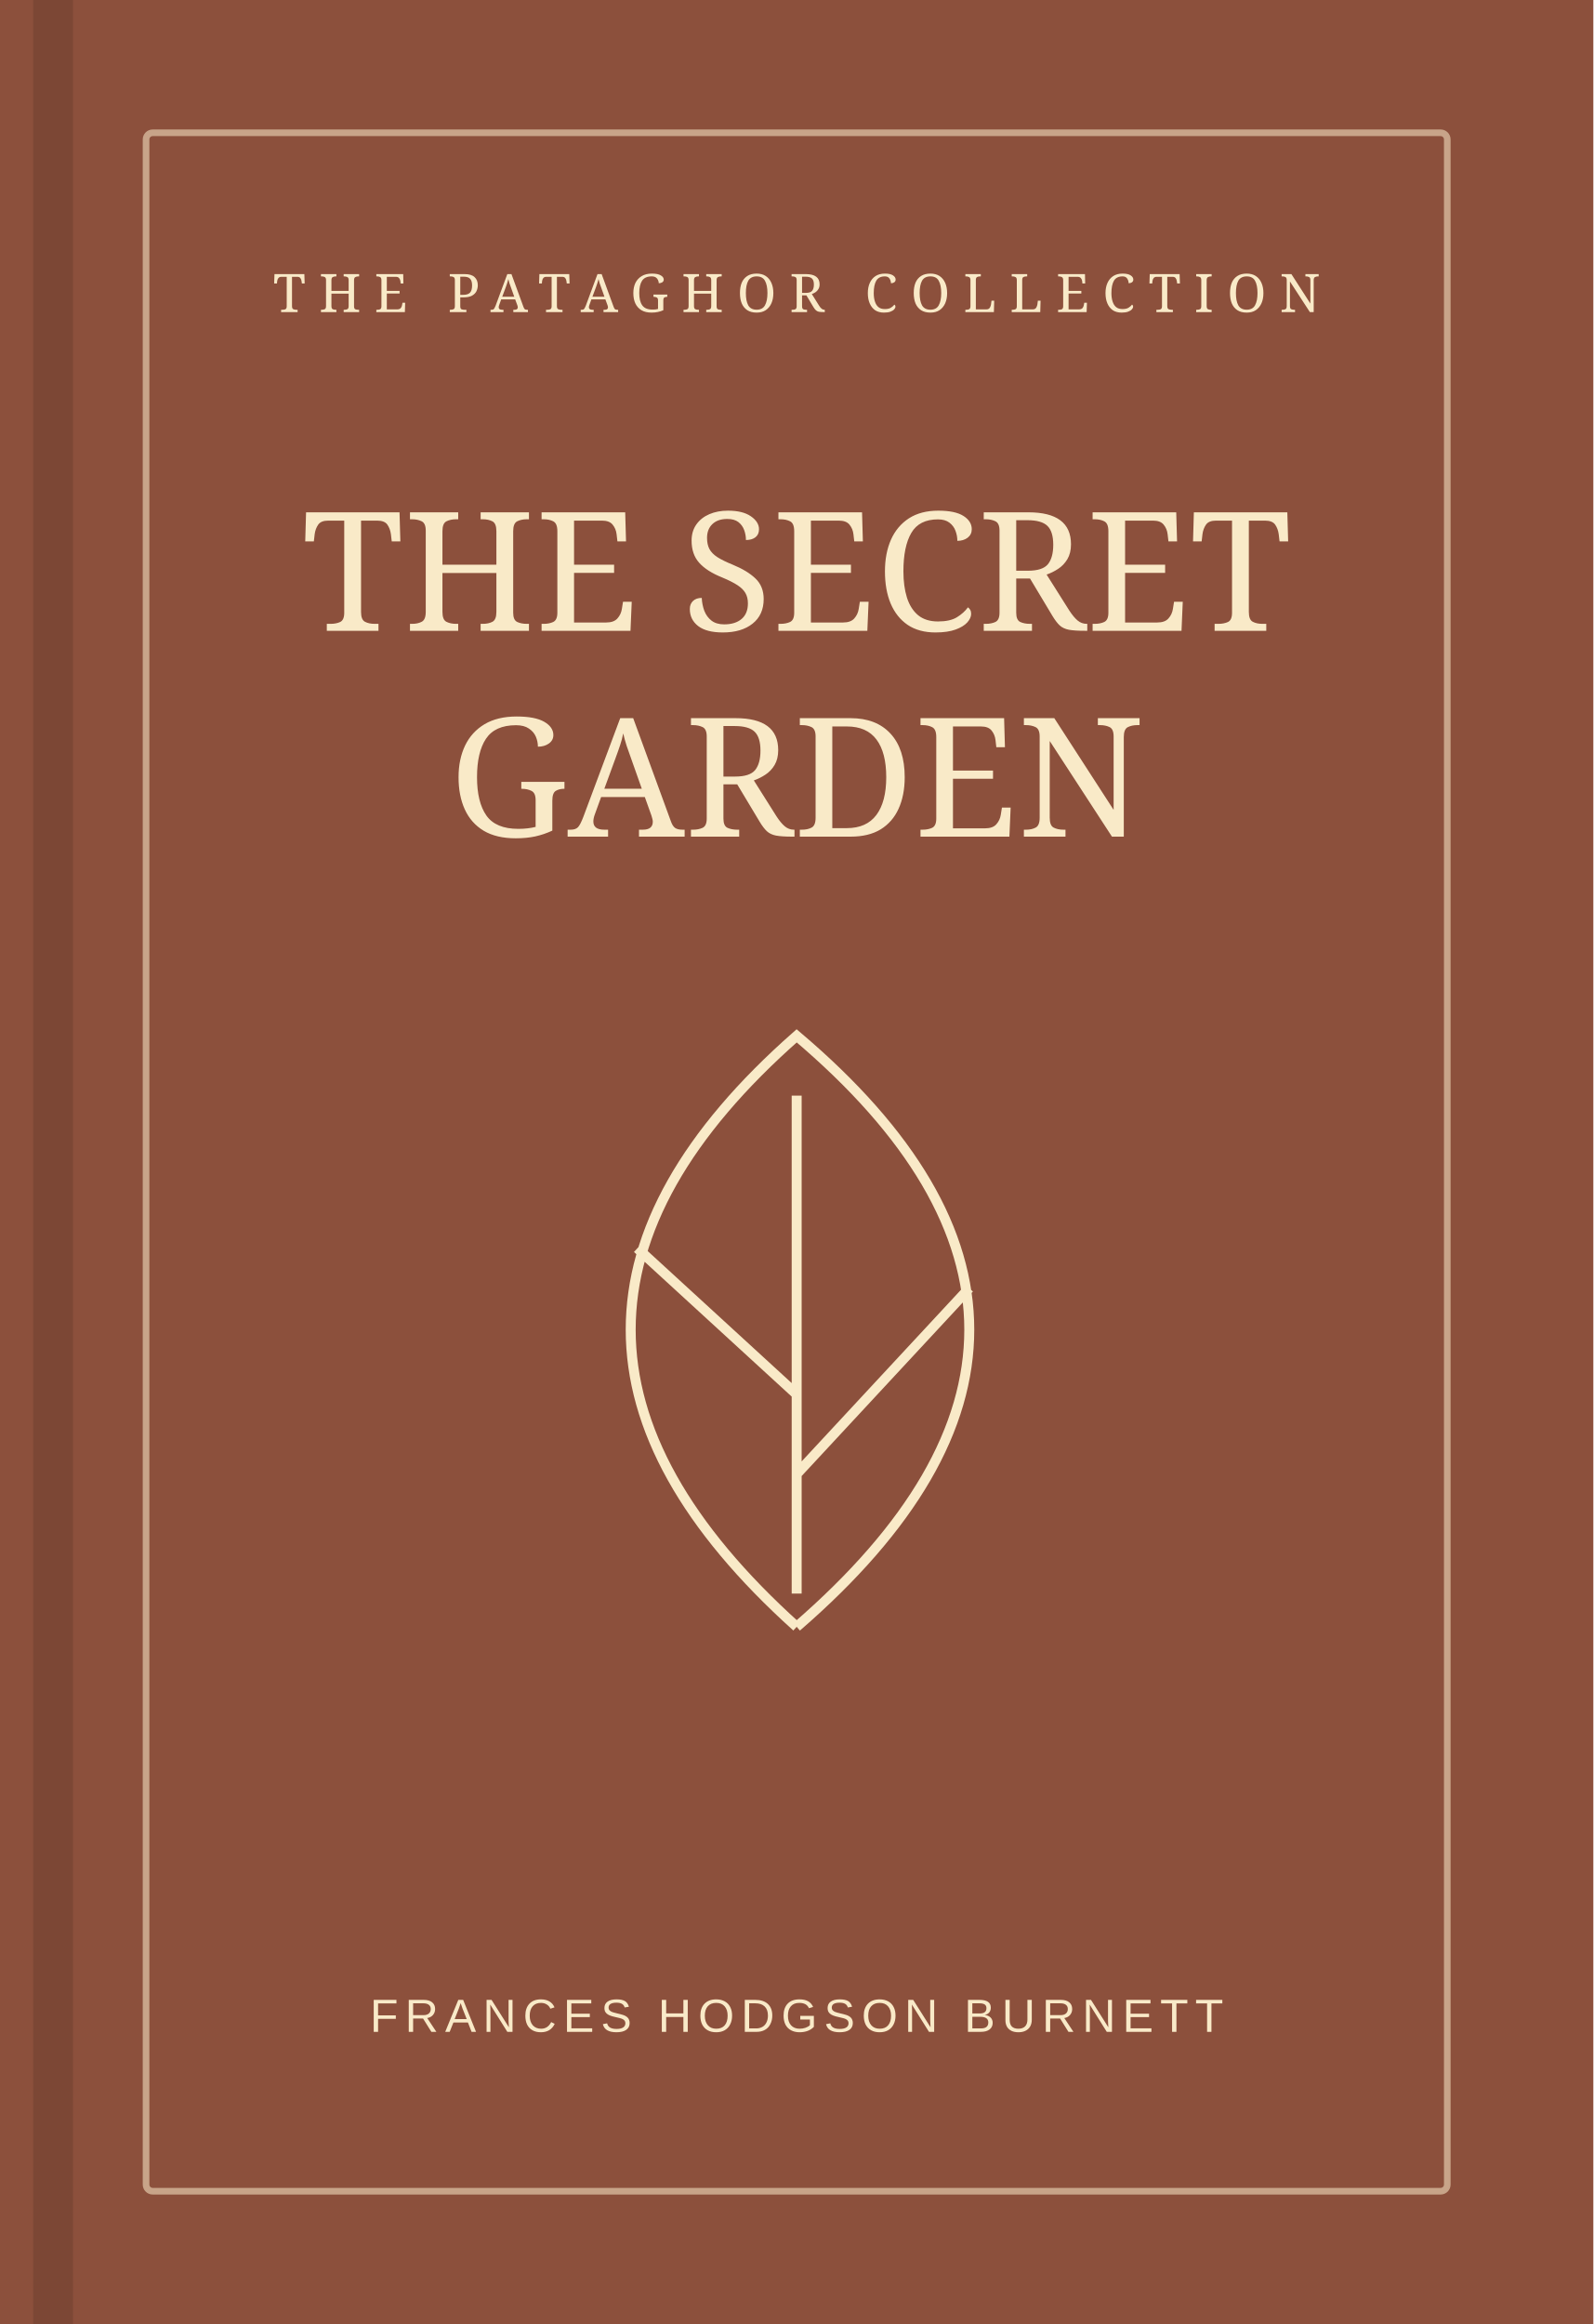
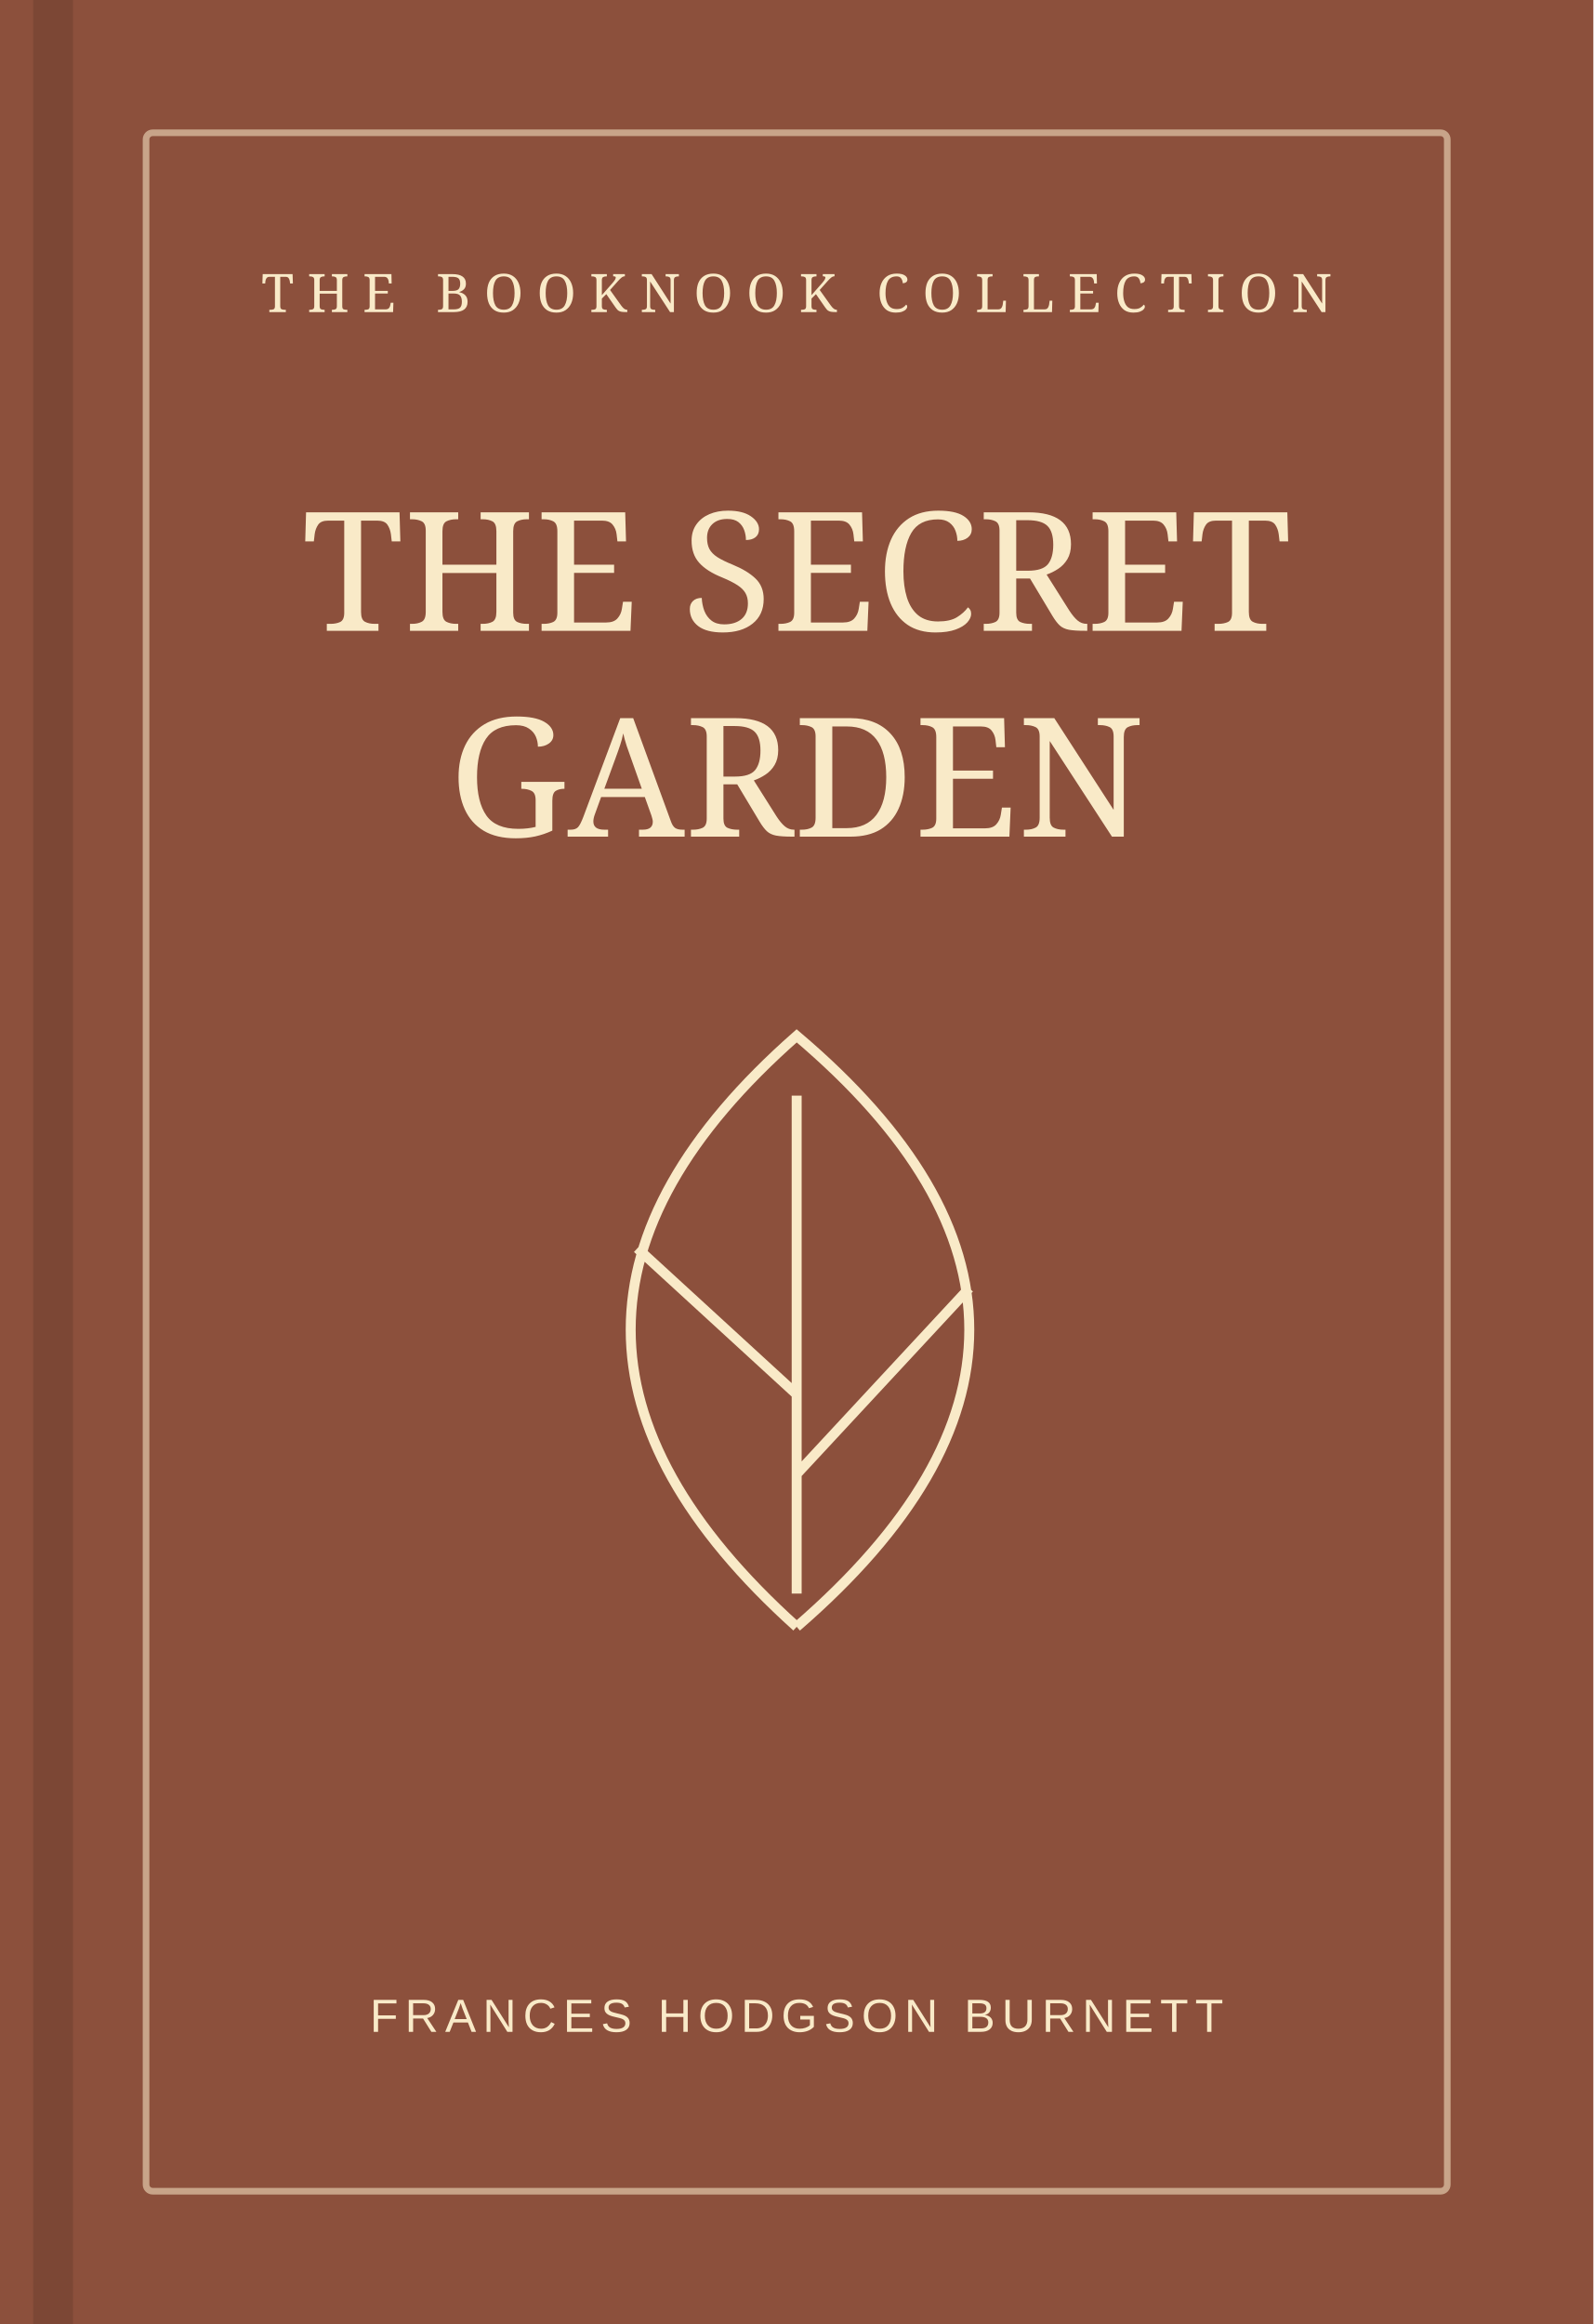
<svg xmlns="http://www.w3.org/2000/svg" width="240" height="350" viewBox="0 0 240 350">
  <rect width="240" height="350" fill="#8c503c" />
  <rect x="5" width="6" height="350" fill="#000" opacity=".12" />
  <rect x="22" y="20" width="196" height="310" rx="1" fill="none" stroke="#f9eac8" opacity=".55" />
-   <text x="120" y="47" text-anchor="middle" fill="#f9eac8" font-family="Georgia,serif" font-size="8" letter-spacing="2">THE PATAGHOR COLLECTION</text>
+   <text x="120" y="47" text-anchor="middle" fill="#f9eac8" font-family="Georgia,serif" font-size="8" letter-spacing="2">THE BOOKNOOK COLLECTION</text>
  <g fill="#f9eac8" text-anchor="middle" font-family="Georgia,serif" font-size="25">
    <text x="120" y="95">THE SECRET</text>
    <text x="120" y="126">GARDEN</text>
  </g>
  <g color="#f9eac8" stroke="currentColor" fill="none" stroke-width="1.5">
    <path d="M120 245 Q70 200 120 156 Q172 200 120 245M120 240V165M120 210L96 188M120 222L146 194" />
  </g>
  <text x="120" y="306" text-anchor="middle" fill="#f9eac8" font-family="Arial,sans-serif" font-size="7" letter-spacing="1">FRANCES HODGSON BURNETT</text>
</svg>
